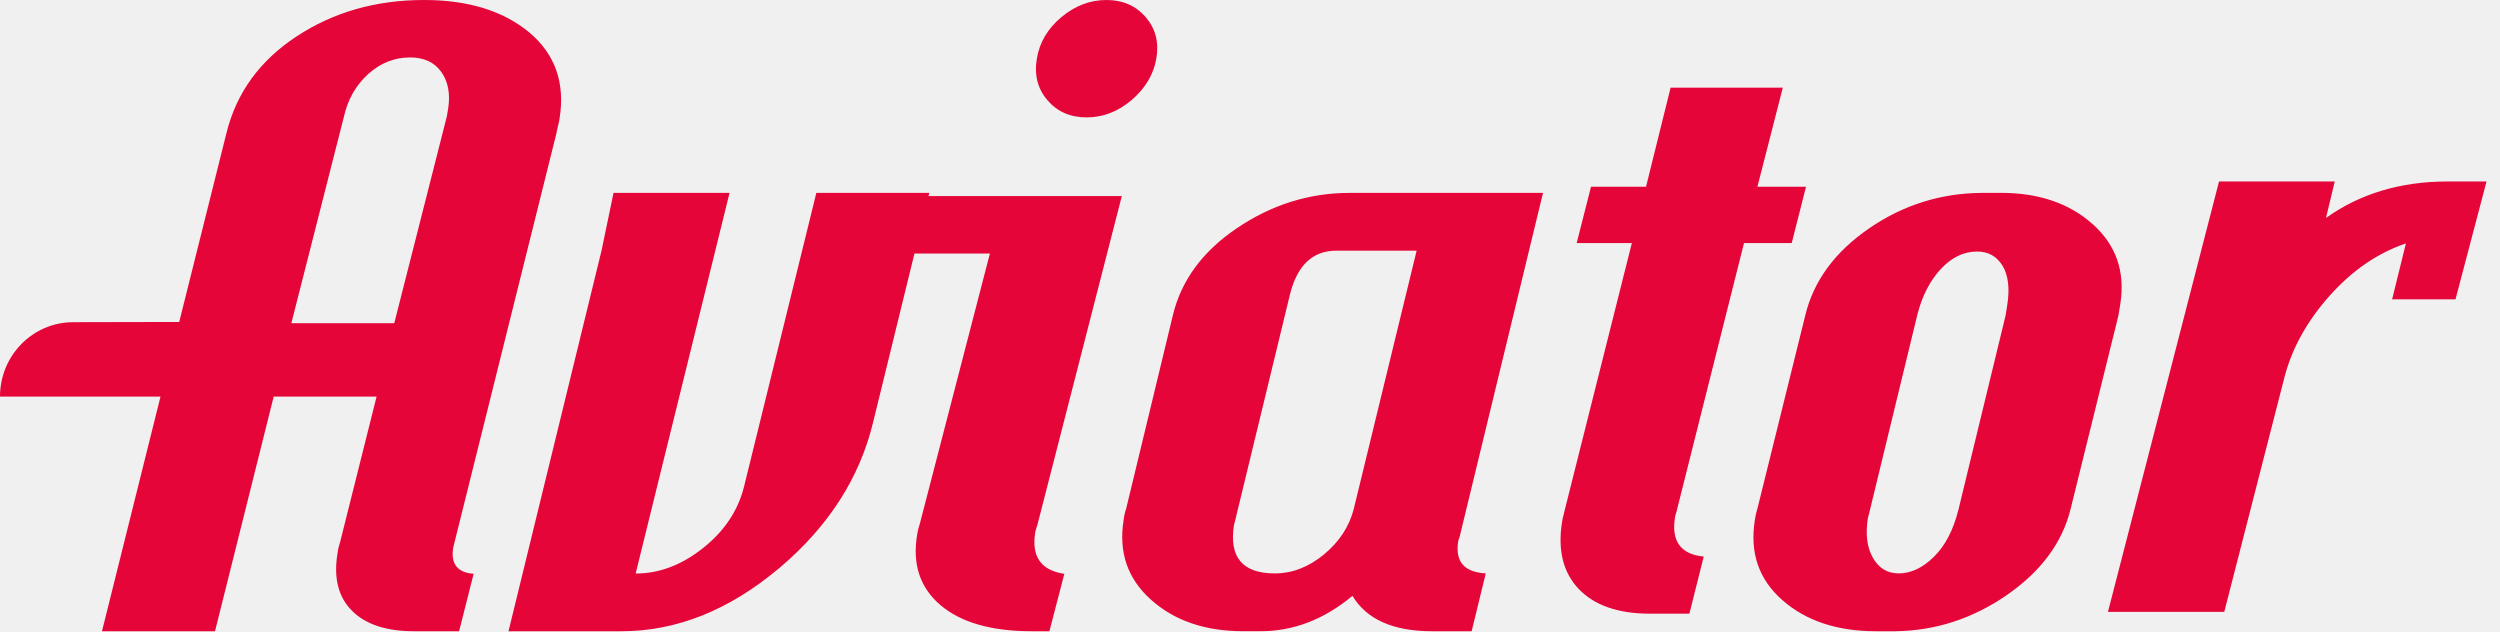
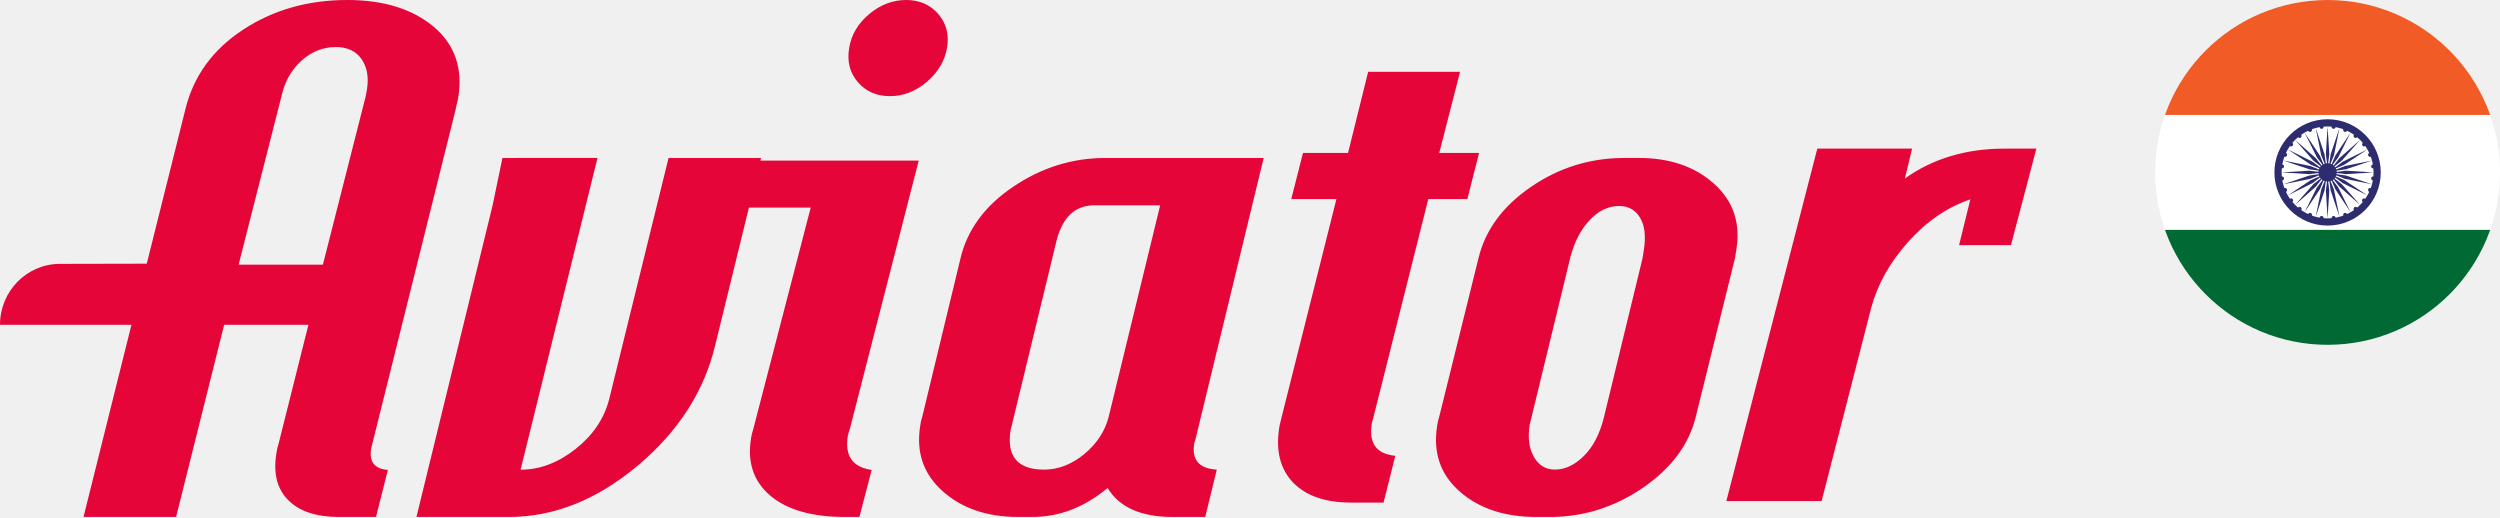
- <svg xmlns="http://www.w3.org/2000/svg" width="95" height="24" viewBox="0 0 95 24" fill="none">
+ <svg xmlns="http://www.w3.org/2000/svg" width="116" height="24" viewBox="0 0 116 24" fill="none">
  <path d="M27.723 7.328L24.155 21.794C25.051 21.794 25.904 21.47 26.712 20.829C27.52 20.189 28.035 19.418 28.266 18.522L31.021 7.33H35.314L35.283 7.451H42.629L39.429 19.915C39.424 19.941 39.41 19.981 39.387 20.048C39.368 20.104 39.355 20.152 39.346 20.192L39.341 20.211C39.187 21.134 39.546 21.664 40.413 21.8L40.445 21.805L39.877 23.987H39.211C37.672 23.987 36.515 23.654 35.738 22.995C34.958 22.331 34.662 21.437 34.853 20.31C34.869 20.195 34.896 20.082 34.933 19.971L34.95 19.915L37.616 9.634H34.749L33.181 16.035C32.672 18.149 31.494 19.99 29.645 21.56L29.579 21.614C27.691 23.195 25.702 23.987 23.611 23.987H19.323L22.858 9.523L23.314 7.33L27.723 7.328ZM58.635 7.328L55.486 20.317C55.48 20.36 55.467 20.403 55.451 20.445C55.434 20.486 55.419 20.531 55.411 20.576C55.291 21.341 55.64 21.744 56.459 21.789L55.922 23.987H54.424C52.941 23.987 51.933 23.539 51.394 22.642C50.317 23.538 49.155 23.986 47.904 23.986H47.238C45.794 23.986 44.627 23.586 43.738 22.789C42.845 21.992 42.501 20.981 42.698 19.757C42.714 19.613 42.746 19.469 42.794 19.331L44.568 11.984C44.885 10.656 45.701 9.546 47.019 8.659C48.336 7.774 49.758 7.33 51.288 7.33H58.634L58.635 7.328ZM76.03 7.328C77.482 7.328 78.646 7.73 79.534 8.528C80.406 9.312 80.754 10.307 80.578 11.51L80.57 11.563L80.501 11.986L78.686 19.33C78.371 20.621 77.557 21.72 76.238 22.627C74.941 23.517 73.531 23.971 72 23.987H71.285C69.816 23.987 68.629 23.594 67.733 22.808C66.832 22.018 66.485 21.003 66.685 19.757C66.701 19.634 66.728 19.51 66.763 19.39L66.781 19.331L68.6 11.986C68.915 10.677 69.725 9.571 71.032 8.674C72.315 7.794 73.731 7.346 75.282 7.33L76.03 7.328ZM16.115 0C17.795 0 19.126 0.413 20.117 1.235C21.099 2.064 21.483 3.158 21.261 4.522C21.253 4.57 21.238 4.654 21.205 4.787C21.17 4.915 21.157 4.998 21.149 5.046L17.224 20.8C17.118 21.424 17.378 21.76 17.998 21.803L17.446 23.987H15.731C14.68 23.987 13.891 23.728 13.376 23.208C12.853 22.688 12.672 21.958 12.826 21.024C12.843 20.88 12.877 20.739 12.923 20.603L14.31 15.072H10.4L8.17 23.987H3.875L6.099 15.072H0C0 13.512 1.24 12.243 2.787 12.243C3.83 12.243 5.157 12.237 6.594 12.235H6.81L8.608 5.046C8.986 3.525 9.872 2.302 11.272 1.382C12.672 0.462 14.283 0 16.115 0ZM67.747 3.331L66.781 7.096H68.629L68.085 9.237H66.272L63.728 19.358C63.726 19.384 63.712 19.422 63.694 19.486C63.672 19.55 63.658 19.605 63.651 19.648C63.501 20.565 63.866 21.066 64.742 21.149L64.197 23.32H62.699C61.491 23.32 60.589 23.005 59.989 22.379C59.394 21.749 59.184 20.894 59.362 19.81C59.374 19.733 59.39 19.658 59.411 19.586C59.44 19.477 59.459 19.402 59.466 19.358L62.01 9.237H59.914L60.458 7.096H62.549L63.483 3.331H67.747ZM88.72 6.896L88.387 8.282C89.683 7.358 91.226 6.896 93.006 6.896H94.488L93.309 11.374H90.901L91.424 9.25C90.349 9.614 89.389 10.274 88.534 11.23C87.682 12.182 87.11 13.206 86.818 14.302L84.522 23.251H80.102L84.323 6.896H88.72ZM53.832 9.526H50.778C49.886 9.526 49.302 10.075 49.024 11.166L46.981 19.592C46.974 19.635 46.96 19.702 46.934 19.79L46.891 19.95C46.699 21.179 47.216 21.79 48.446 21.79C49.102 21.79 49.726 21.55 50.31 21.07C50.894 20.587 51.274 20.006 51.445 19.331L53.832 9.526ZM75.13 9.558C74.618 9.558 74.154 9.784 73.742 10.232C73.342 10.667 73.05 11.23 72.869 11.92L72.853 11.984L71.07 19.331C71.059 19.392 71.045 19.451 71.027 19.51C71.003 19.587 70.987 19.646 70.979 19.691C70.883 20.304 70.946 20.805 71.171 21.197C71.397 21.594 71.723 21.789 72.15 21.789C72.619 21.789 73.069 21.576 73.498 21.149C73.917 20.734 74.222 20.149 74.414 19.394L74.43 19.33L76.213 11.986L76.27 11.626C76.378 10.971 76.317 10.464 76.098 10.101C75.878 9.739 75.557 9.558 75.13 9.558ZM15.565 2.184C14.986 2.184 14.456 2.395 13.989 2.816C13.523 3.238 13.216 3.778 13.069 4.432L11.083 12.234L11.075 12.282H14.979L14.994 12.234L16.979 4.427L17.029 4.133C17.118 3.571 17.029 3.101 16.771 2.736C16.506 2.363 16.109 2.181 15.565 2.181V2.184ZM42.045 0C42.666 0 43.165 0.219 43.539 0.653C43.91 1.086 44.045 1.608 43.942 2.214C43.842 2.822 43.526 3.349 43.011 3.794C42.491 4.238 41.918 4.461 41.293 4.461C40.67 4.461 40.173 4.242 39.803 3.808C39.429 3.373 39.293 2.845 39.403 2.214C39.504 1.608 39.814 1.086 40.331 0.653C40.851 0.219 41.421 0 42.045 0Z" fill="#E50539" />
+   <g clip-path="url(#clip0_45_5485)">
+     <path d="M96 0H120V16H96V0Z" fill="white" />
+     <path d="M96 0H120V5.333H96V0Z" fill="#F15B25" />
+     <path d="M96 10.667H120V16H96V10.667Z" fill="#006934" />
+     <path d="M108 10.467C109.362 10.467 110.467 9.362 110.467 8C110.467 6.638 109.362 5.533 108 5.533C106.638 5.533 105.533 6.638 105.533 8C105.533 9.362 106.638 10.467 108 10.467Z" fill="#2C2C6F" />
+     <path d="M108 10.133C109.178 10.133 110.133 9.178 110.133 8C110.133 6.822 109.178 5.867 108 5.867C106.822 5.867 105.867 6.822 105.867 8C105.867 9.178 106.822 10.133 108 10.133Z" fill="white" />
+     <path d="M108 8.427C108.236 8.427 108.427 8.236 108.427 8C108.427 7.764 108.236 7.573 108 7.573C107.764 7.573 107.573 7.764 107.573 8C107.573 8.236 107.764 8.427 108 8.427Z" fill="#2C2C6F" />
+     <path d="M108 5.867L108.08 7.15L108 7.786L107.92 7.15L108 5.867Z" fill="#2C2C6F" />
+     <path d="M108.266 5.977C108.317 5.984 108.364 5.948 108.371 5.897C108.378 5.846 108.342 5.799 108.291 5.792C108.239 5.786 108.193 5.822 108.186 5.873C108.179 5.924 108.215 5.971 108.266 5.977Z" fill="#2C2C6F" />
+     <path d="M108 10.133L107.92 8.85L108 8.214L108.08 8.85L108 10.133Z" fill="#2C2C6F" />
+     <path d="M107.734 10.023C107.683 10.016 107.636 10.052 107.629 10.103C107.622 10.154 107.658 10.201 107.709 10.208C107.761 10.214 107.807 10.178 107.814 10.127C107.821 10.076 107.785 10.029 107.734 10.023Z" fill="#2C2C6F" />
+     <path d="M108.552 5.939L108.297 7.2L108.055 7.793L108.143 7.159L108.552 5.939Z" fill="#2C2C6F" />
+     <path d="M108.781 6.115C108.828 6.135 108.883 6.112 108.903 6.065C108.922 6.017 108.9 5.963 108.852 5.943C108.804 5.923 108.75 5.946 108.73 5.993C108.71 6.041 108.733 6.096 108.781 6.115Z" fill="#2C2C6F" />
+     <path d="M107.448 10.061L107.703 8.8L107.945 8.207L107.857 8.841L107.448 10.061Z" fill="#2C2C6F" />
+     <path d="M107.219 9.885C107.172 9.865 107.117 9.888 107.097 9.935C107.078 9.983 107.1 10.037 107.148 10.057C107.196 10.077 107.25 10.054 107.27 10.007C107.29 9.959 107.267 9.904 107.219 9.885Z" fill="#2C2C6F" />
+     <path d="M109.067 6.152L108.494 7.304L108.107 7.815L108.356 7.224L109.067 6.152Z" fill="#2C2C6F" />
+     <path d="M109.242 6.382C109.283 6.413 109.341 6.405 109.373 6.364C109.404 6.323 109.396 6.265 109.356 6.233C109.315 6.202 109.256 6.21 109.225 6.251C109.193 6.292 109.201 6.35 109.242 6.382Z" fill="#2C2C6F" />
+     <path d="M106.933 9.848L107.506 8.696L107.893 8.185L107.645 8.776L106.933 9.848Z" fill="#2C2C6F" />
+     <path d="M106.758 9.618C106.717 9.587 106.659 9.595 106.627 9.636C106.596 9.677 106.604 9.735 106.645 9.767C106.685 9.798 106.744 9.79 106.775 9.749C106.807 9.708 106.799 9.65 106.758 9.618Z" fill="#2C2C6F" />
+     <path d="M109.508 6.492L108.657 7.456L108.151 7.849L108.544 7.343L109.508 6.492Z" fill="#2C2C6F" />
+     <path d="M109.618 6.758C109.65 6.799 109.708 6.807 109.749 6.775C109.79 6.744 109.798 6.685 109.767 6.644C109.735 6.604 109.677 6.596 109.636 6.627C109.595 6.659 109.587 6.717 109.618 6.758Z" fill="#2C2C6F" />
+     <path d="M106.492 9.508L107.343 8.544L107.849 8.151L107.456 8.657L106.492 9.508Z" fill="#2C2C6F" />
+     <path d="M106.382 9.242C106.35 9.201 106.292 9.193 106.251 9.225C106.21 9.256 106.202 9.315 106.233 9.356C106.265 9.396 106.323 9.404 106.364 9.373C106.405 9.341 106.413 9.283 106.382 9.242Z" fill="#2C2C6F" />
+     <path d="M109.848 6.933L108.776 7.644L108.185 7.893L108.696 7.506L109.848 6.933Z" fill="#2C2C6F" />
+     <path d="M109.885 7.219C109.904 7.267 109.959 7.29 110.007 7.27C110.054 7.25 110.077 7.196 110.057 7.148C110.037 7.1 109.983 7.078 109.935 7.097C109.888 7.117 109.865 7.172 109.885 7.219Z" fill="#2C2C6F" />
+     <path d="M106.153 9.067L107.224 8.355L107.815 8.107L107.304 8.494L106.153 9.067Z" fill="#2C2C6F" />
+     <path d="M106.115 8.781C106.096 8.733 106.041 8.71 105.993 8.73C105.946 8.75 105.923 8.804 105.943 8.852C105.963 8.9 106.017 8.922 106.065 8.903C106.112 8.883 106.135 8.828 106.115 8.781Z" fill="#2C2C6F" />
+     <path d="M110.061 7.448L108.841 7.857L108.207 7.945L108.8 7.703L110.061 7.448Z" fill="#2C2C6F" />
+     <path d="M110.023 7.734C110.029 7.785 110.076 7.821 110.127 7.814C110.178 7.807 110.214 7.76 110.208 7.709C110.201 7.658 110.154 7.622 110.103 7.629C110.052 7.636 110.016 7.683 110.023 7.734Z" fill="#2C2C6F" />
+     <path d="M105.939 8.552L107.159 8.143L107.793 8.055L107.2 8.297L105.939 8.552Z" fill="#2C2C6F" />
+     <path d="M105.977 8.266C105.971 8.215 105.924 8.179 105.873 8.186C105.822 8.193 105.786 8.24 105.792 8.291C105.799 8.342 105.846 8.378 105.897 8.371C105.948 8.364 105.984 8.317 105.977 8.266Z" fill="#2C2C6F" />
+     <path d="M110.133 8L108.849 8.08L108.214 8L108.849 7.92L110.133 8Z" fill="#2C2C6F" />
+     <path d="M110.022 8.266C110.016 8.317 110.052 8.364 110.103 8.371C110.154 8.378 110.201 8.342 110.208 8.291C110.214 8.239 110.178 8.193 110.127 8.186C110.076 8.179 110.029 8.215 110.022 8.266Z" fill="#2C2C6F" />
+     <path d="M105.867 8L107.15 7.92L107.786 8L107.15 8.08L105.867 8Z" fill="#2C2C6F" />
+     <path d="M105.977 7.734C105.984 7.683 105.948 7.636 105.897 7.629C105.846 7.622 105.799 7.658 105.792 7.709C105.786 7.761 105.822 7.807 105.873 7.814C105.924 7.821 105.971 7.785 105.977 7.734Z" fill="#2C2C6F" />
+     <path d="M110.061 8.552L108.8 8.297L108.207 8.055L108.841 8.143L110.061 8.552Z" fill="#2C2C6F" />
+     <path d="M109.885 8.781C109.865 8.828 109.888 8.883 109.935 8.903C109.983 8.922 110.037 8.9 110.057 8.852C110.077 8.804 110.054 8.75 110.007 8.73C109.959 8.71 109.904 8.733 109.885 8.781Z" fill="#2C2C6F" />
+     <path d="M105.939 7.448L107.2 7.703L107.793 7.945L107.159 7.857L105.939 7.448Z" fill="#2C2C6F" />
+     <path d="M106.115 7.219C106.135 7.172 106.112 7.117 106.065 7.097C106.017 7.078 105.962 7.1 105.943 7.148C105.923 7.196 105.946 7.25 105.993 7.27C106.041 7.29 106.095 7.267 106.115 7.219Z" fill="#2C2C6F" />
+     <path d="M109.848 9.067L108.696 8.494L108.185 8.107L108.776 8.356L109.848 9.067Z" fill="#2C2C6F" />
+     <path d="M109.618 9.242C109.587 9.283 109.595 9.341 109.636 9.373C109.677 9.404 109.735 9.396 109.767 9.356C109.798 9.315 109.79 9.256 109.749 9.225C109.708 9.193 109.65 9.201 109.618 9.242Z" fill="#2C2C6F" />
+     <path d="M106.152 6.933L107.304 7.506L107.815 7.893L107.224 7.644L106.152 6.933Z" fill="#2C2C6F" />
+     <path d="M106.382 6.758C106.413 6.717 106.405 6.659 106.364 6.627C106.323 6.596 106.265 6.604 106.233 6.645C106.202 6.685 106.21 6.744 106.251 6.775C106.292 6.807 106.35 6.799 106.382 6.758Z" fill="#2C2C6F" />
+     <path d="M109.508 9.508L108.544 8.657L108.151 8.151L108.657 8.544L109.508 9.508Z" fill="#2C2C6F" />
+     <path d="M109.242 9.618C109.201 9.65 109.193 9.708 109.225 9.749C109.256 9.79 109.315 9.798 109.356 9.767C109.396 9.735 109.404 9.677 109.373 9.636C109.341 9.595 109.283 9.587 109.242 9.618Z" fill="#2C2C6F" />
+     <path d="M106.492 6.492L107.456 7.343L107.849 7.849L107.343 7.456L106.492 6.492Z" fill="#2C2C6F" />
+     <path d="M106.758 6.382C106.799 6.35 106.807 6.292 106.775 6.251C106.744 6.21 106.685 6.202 106.644 6.233C106.604 6.265 106.596 6.323 106.627 6.364C106.659 6.405 106.717 6.413 106.758 6.382Z" fill="#2C2C6F" />
+     <path d="M109.067 9.848L108.356 8.776L108.107 8.185L108.494 8.696L109.067 9.848Z" fill="#2C2C6F" />
+     <path d="M108.781 9.885C108.733 9.905 108.71 9.959 108.73 10.007C108.75 10.054 108.805 10.077 108.852 10.057C108.9 10.037 108.922 9.983 108.903 9.935C108.883 9.888 108.828 9.865 108.781 9.885Z" fill="#2C2C6F" />
+     <path d="M106.933 6.153L107.645 7.224L107.893 7.815L107.506 7.304L106.933 6.153Z" fill="#2C2C6F" />
+     <path d="M107.219 6.115C107.267 6.096 107.29 6.041 107.27 5.993C107.25 5.946 107.196 5.923 107.148 5.943C107.1 5.963 107.078 6.017 107.097 6.065C107.117 6.112 107.172 6.135 107.219 6.115Z" fill="#2C2C6F" />
+     <path d="M108.552 10.061L108.143 8.841L108.055 8.207L108.297 8.8L108.552 10.061Z" fill="#2C2C6F" />
+     <path d="M108.266 10.023C108.215 10.029 108.179 10.076 108.186 10.127C108.193 10.178 108.24 10.214 108.291 10.208C108.342 10.201 108.378 10.154 108.371 10.103C108.364 10.052 108.317 10.016 108.266 10.023Z" fill="#2C2C6F" />
+     <path d="M107.448 5.939L107.857 7.159L107.945 7.793L107.703 7.2L107.448 5.939Z" fill="#2C2C6F" />
+     <path d="M107.734 5.978C107.785 5.971 107.821 5.924 107.814 5.873C107.807 5.822 107.76 5.786 107.709 5.792C107.658 5.799 107.622 5.846 107.629 5.897C107.636 5.948 107.683 5.984 107.734 5.978Z" fill="#2C2C6F" />
+   </g>
+   <defs>
+     <clipPath id="clip0_45_5485">
+       <rect x="100" width="16" height="16" rx="8" fill="white" />
+     </clipPath>
+   </defs>
</svg>
